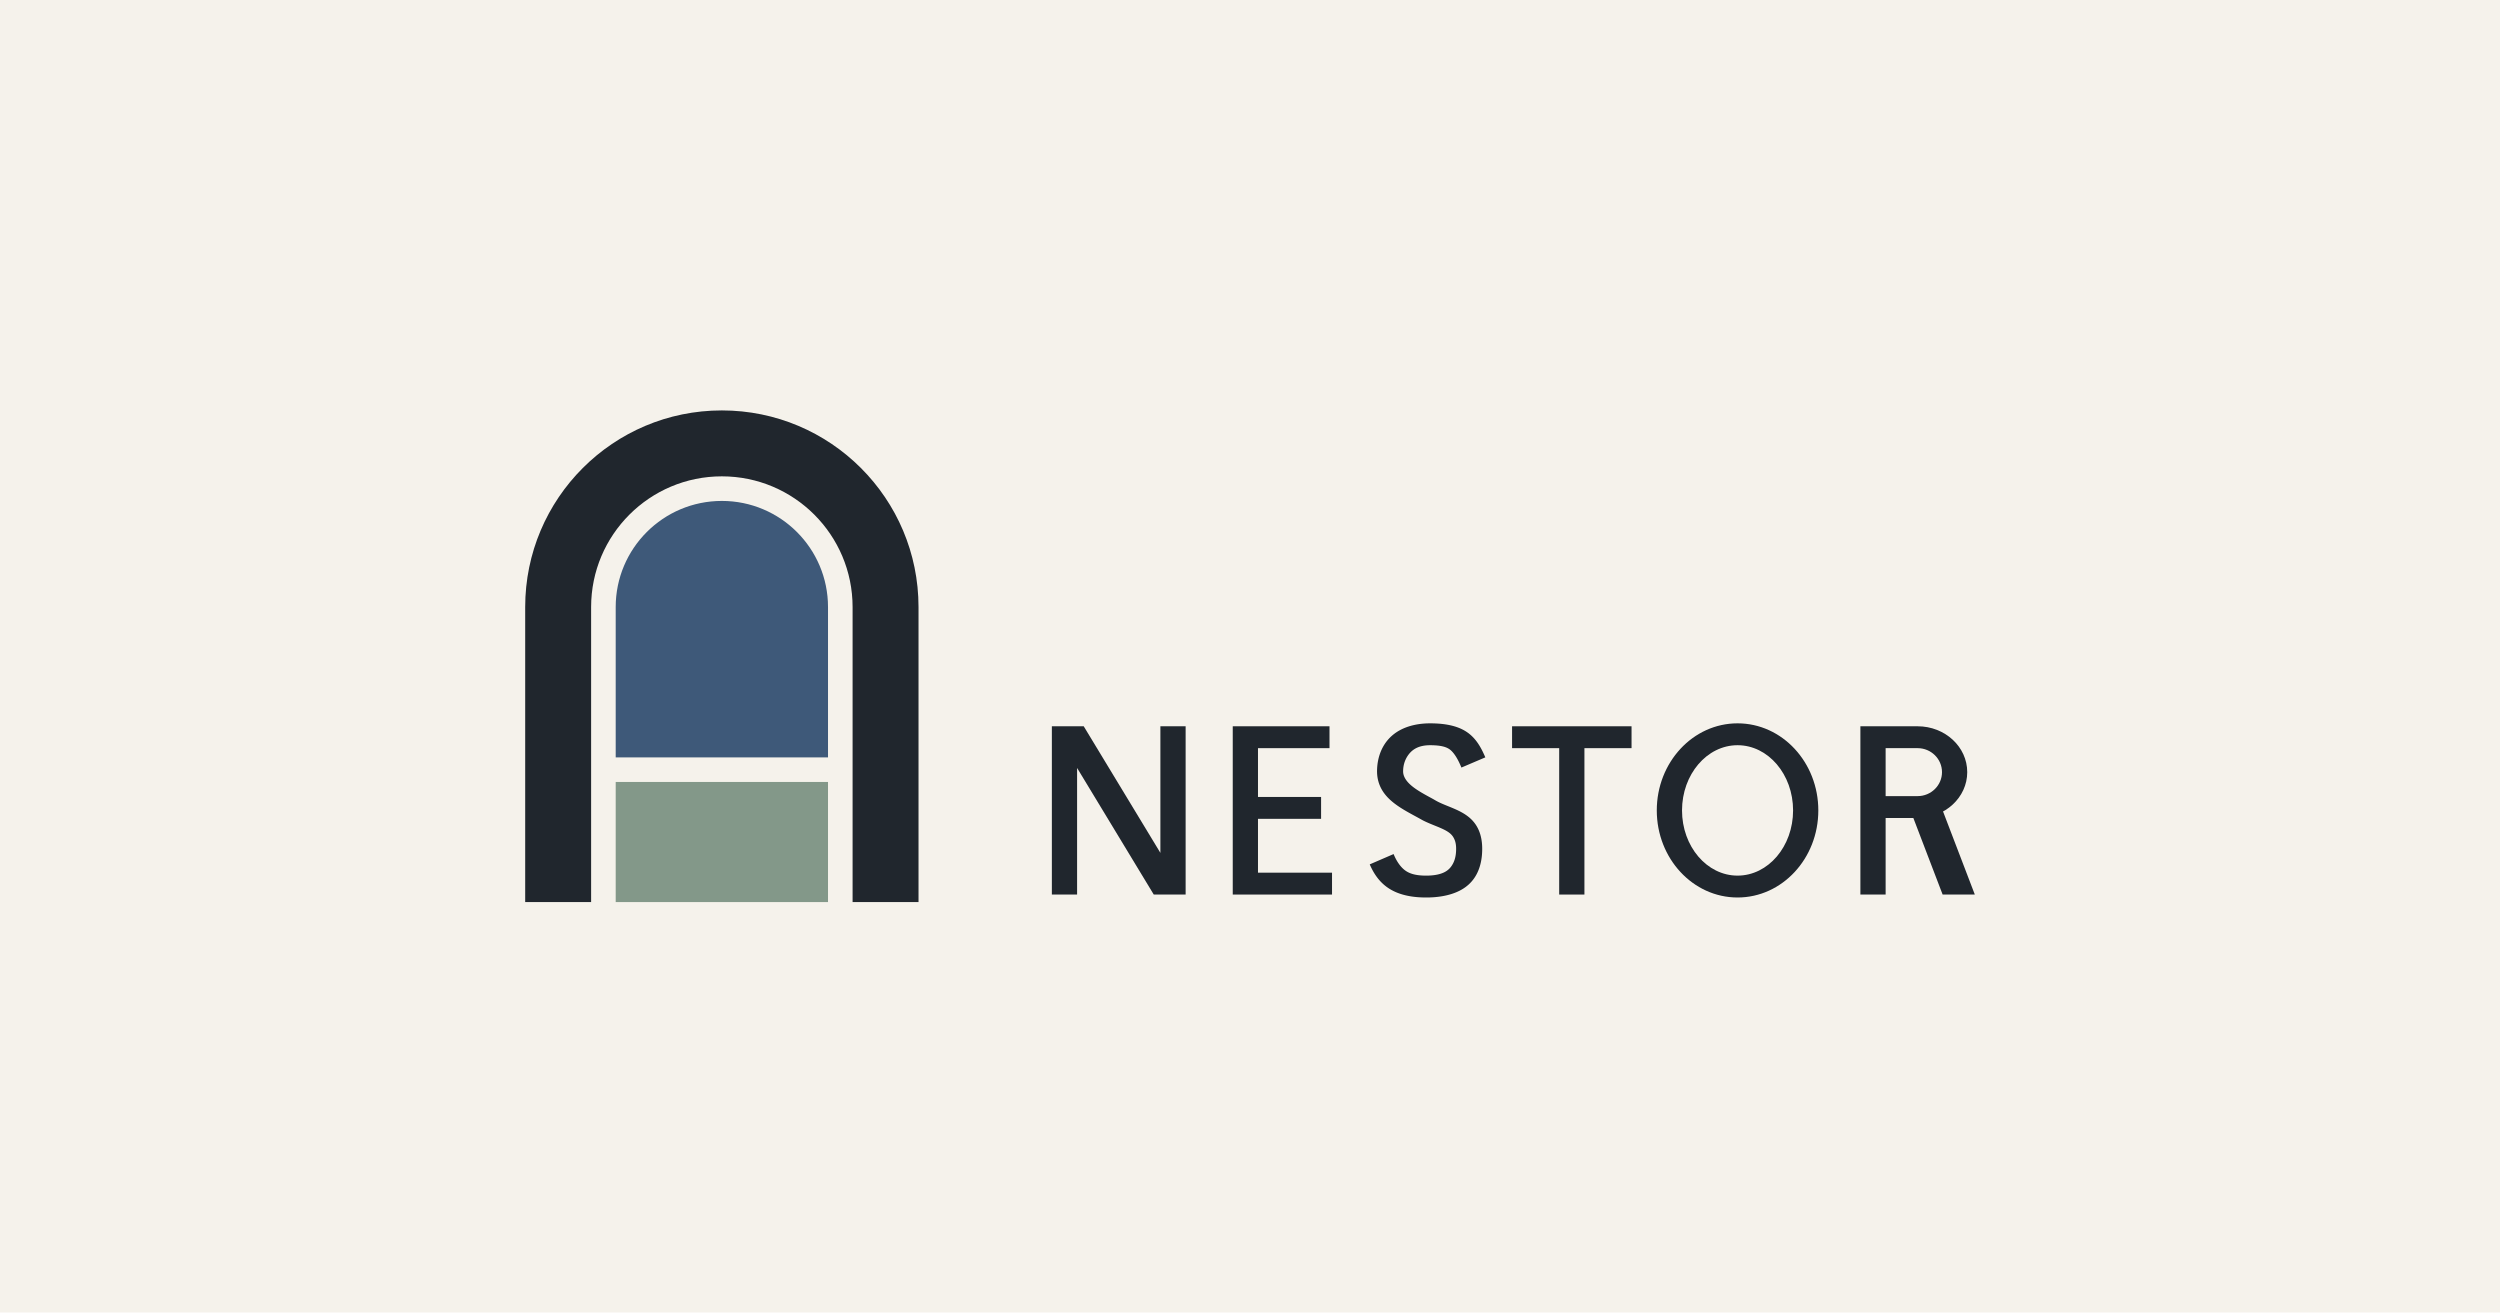
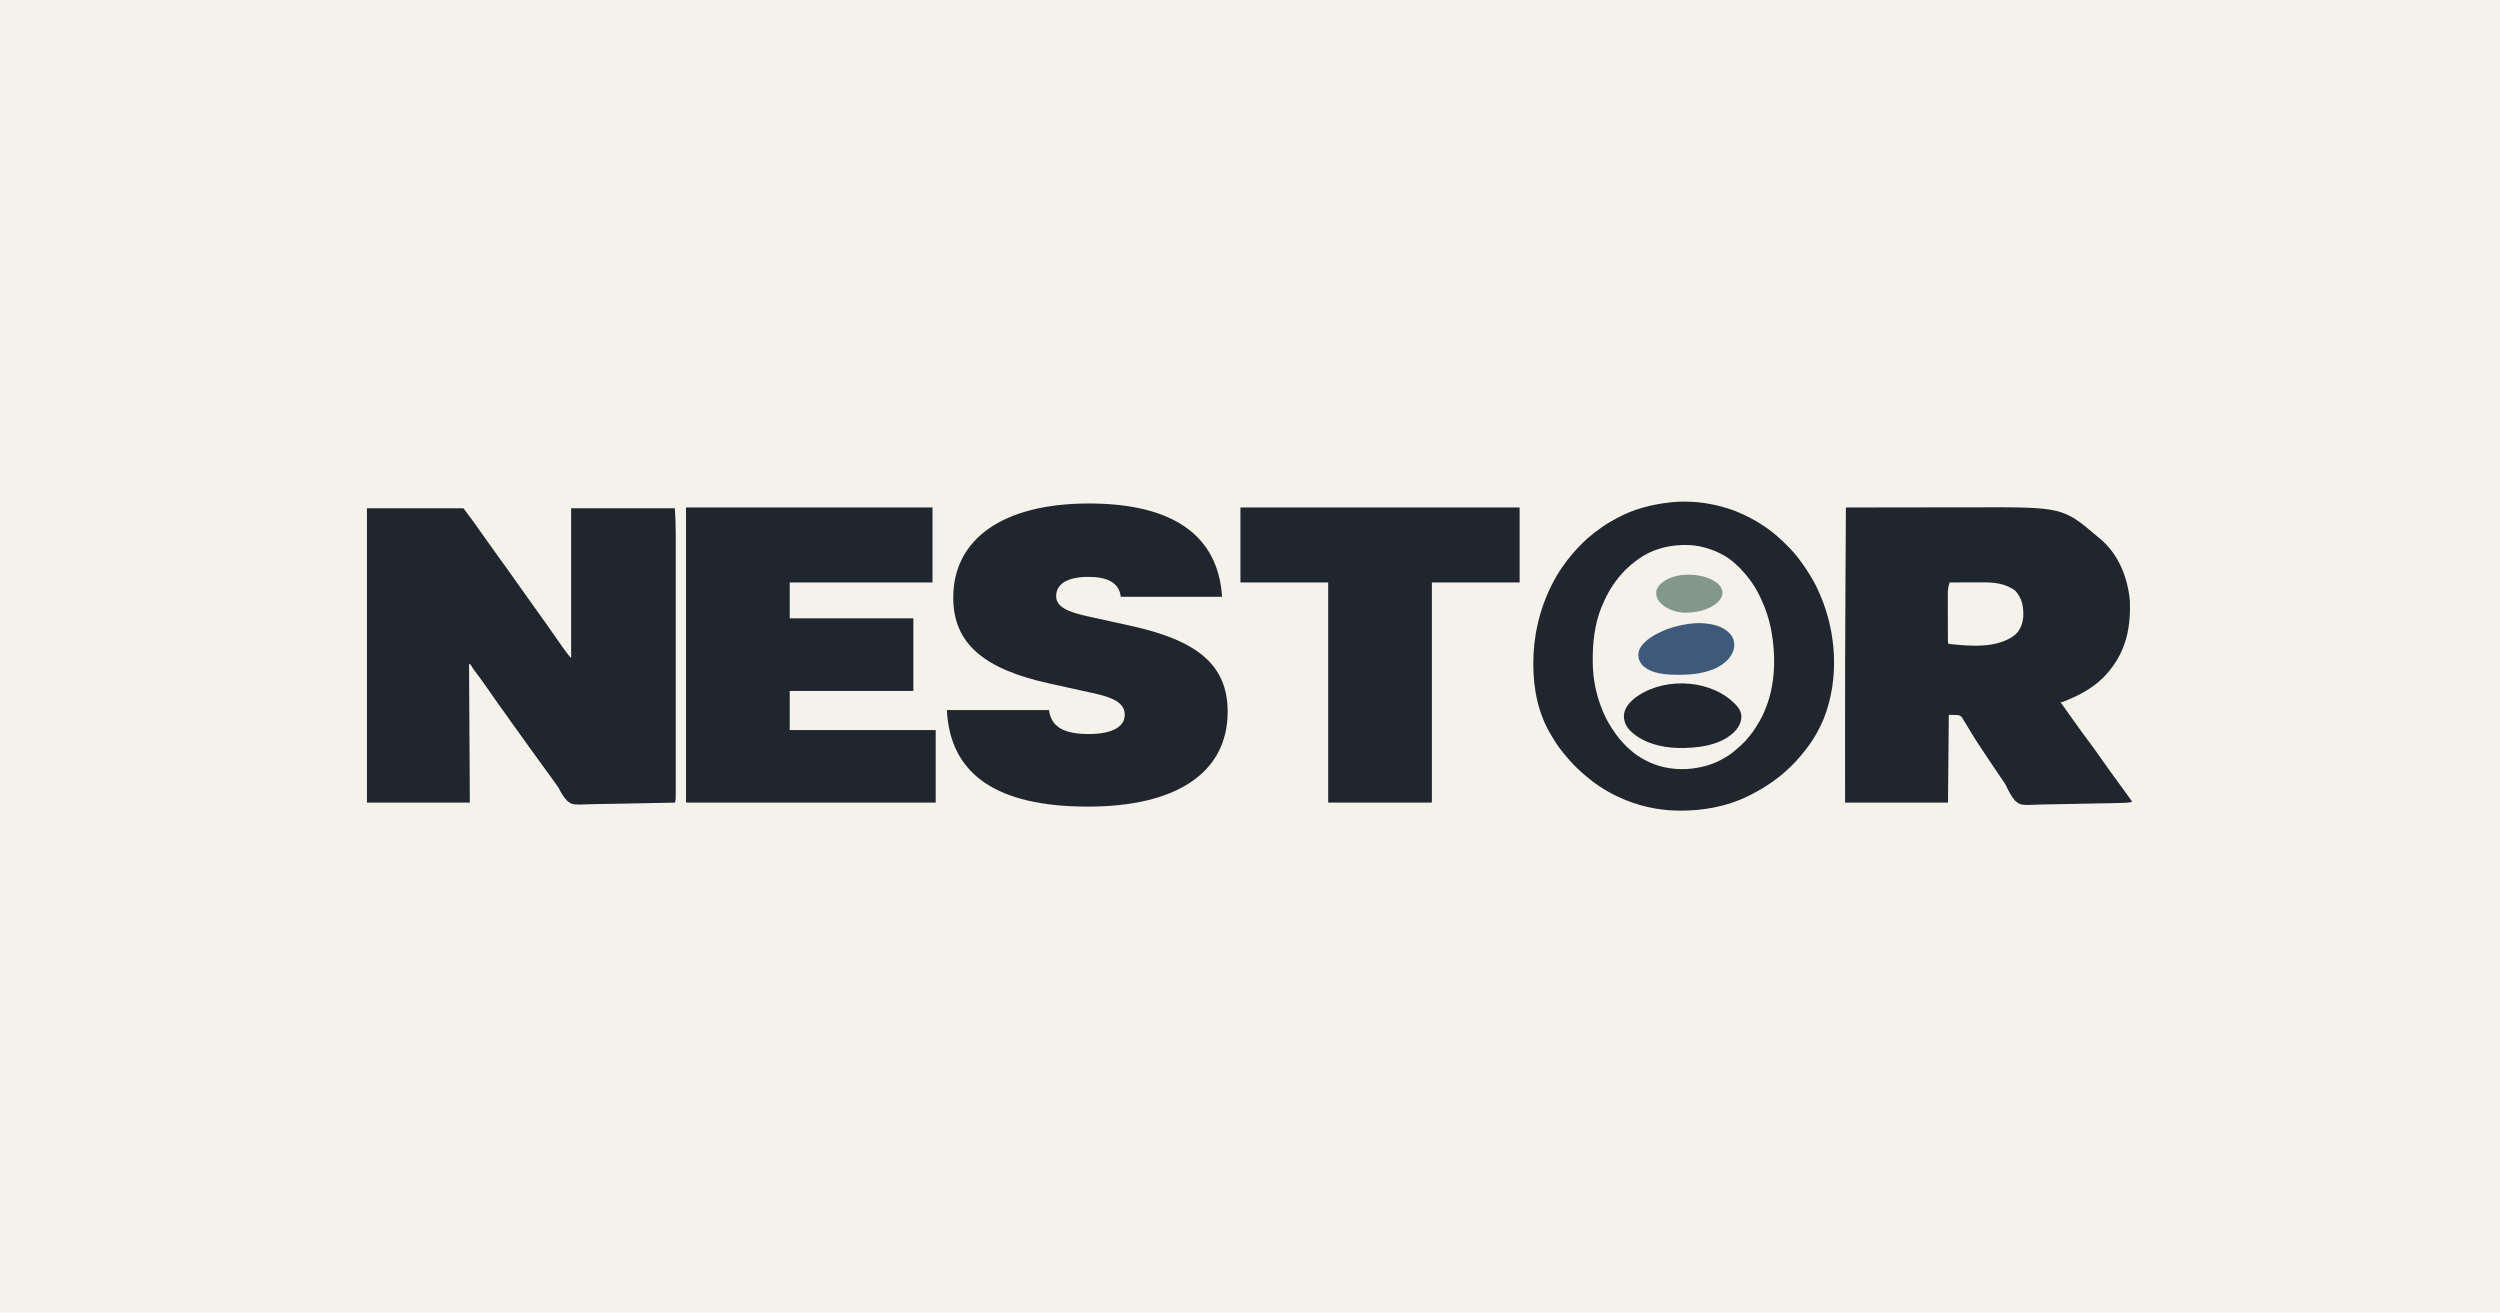
<svg xmlns="http://www.w3.org/2000/svg" width="1200" height="630" viewBox="0 0 1200 630">
  <rect width="1200" height="630" fill="#f5f2eb" />
-   <g transform="translate(252.0904 197) scale(0.2681818) translate(-160 -72)">
-     <path d="M160 952 L160 424 A352 352 0 0 1 864 424 L864 952 L746 952 L746 424 A234 234 0 0 0 278 424 L278 952 Z" fill="#20262D" />
-     <path d="M322 693 L322 424 A190 190 0 0 1 702 424 L702 693 Z" fill="#3E5979" />
-     <path d="M322 737 L702 737 L702 952 L322 952 Z" fill="#839889" />
-   </g>
-   <g transform="translate(504.8904 347) scale(0.2019231) translate(0 0)">
-     <path d="M0 408 L0 8 L75.76 8 L258 308.93 L258 8 L318 8 L318 408 L242.24 408 L60 107.07 L60 408 Z" fill="#20262D" />
-     <path d="M430 8 L660 8 L660 60 L490 60 L490 176 L640 176 L640 228 L490 228 L490 356 L666 356 L666 408 L430 408 Z" fill="#20262D" />
-     <path d="M1030.4 81.88 L1028.93 78.45 L1027.32 74.84 L1025.63 71.21 L1023.86 67.55 L1021.99 63.88 L1020 60.18 L1017.89 56.47 L1015.63 52.74 L1013.21 49.02 L1010.61 45.3 L1007.81 41.62 L1004.8 37.98 L1001.57 34.43 L998.1 30.98 L994.41 27.67 L990.51 24.54 L986.42 21.61 L982.17 18.91 L977.8 16.46 L973.35 14.24 L968.86 12.27 L964.35 10.52 L959.85 8.99 L955.39 7.65 L950.96 6.48 L946.59 5.46 L942.27 4.59 L938 3.84 L933.79 3.2 L929.63 2.66 L925.51 2.21 L921.44 1.85 L917.41 1.56 L913.42 1.33 L909.47 1.17 L905.54 1.07 L901.65 1.01 L897.65 1 L893.52 1.08 L889.32 1.24 L885.1 1.5 L880.86 1.86 L876.59 2.32 L872.3 2.9 L868 3.59 L863.67 4.41 L859.33 5.36 L854.98 6.45 L850.63 7.68 L846.28 9.07 L841.93 10.63 L837.61 12.35 L833.32 14.27 L829.06 16.37 L824.87 18.66 L820.76 21.16 L816.73 23.86 L812.82 26.77 L809.04 29.88 L805.4 33.18 L801.93 36.67 L798.64 40.34 L795.54 44.16 L792.64 48.13 L789.94 52.23 L787.46 56.44 L785.18 60.75 L783.12 65.14 L781.26 69.59 L779.61 74.09 L778.16 78.64 L776.9 83.21 L775.83 87.8 L774.94 92.41 L774.22 97.01 L773.68 101.61 L773.29 106.21 L773.07 110.8 L773 115.56 L773.16 120.69 L773.63 126.03 L774.43 131.38 L775.56 136.7 L777.04 141.94 L778.84 147.05 L780.94 152 L783.33 156.75 L785.96 161.27 L788.79 165.55 L791.79 169.58 L794.93 173.37 L798.16 176.94 L801.46 180.29 L804.82 183.44 L808.21 186.42 L811.62 189.23 L815.04 191.9 L818.46 194.44 L821.88 196.87 L825.3 199.19 L828.7 201.43 L832.09 203.58 L835.46 205.66 L838.82 207.67 L842.16 209.63 L845.47 211.54 L848.77 213.4 L852.05 215.23 L855.3 217.02 L858.53 218.79 L861.73 220.53 L864.9 222.26 L868.04 223.96 L871.14 225.66 L874.21 227.35 L877.23 229.03 L880.3 230.74 L883.72 232.55 L887.45 234.35 L891.17 236.06 L894.84 237.68 L898.46 239.24 L902.03 240.73 L905.54 242.17 L908.98 243.57 L912.37 244.94 L915.68 246.29 L918.92 247.62 L922.08 248.96 L925.15 250.29 L928.13 251.64 L931 253 L933.77 254.39 L936.41 255.8 L938.91 257.25 L941.27 258.73 L943.47 260.24 L945.5 261.77 L947.35 263.33 L949.01 264.9 L950.49 266.47 L951.8 268.03 L952.95 269.57 L953.95 271.08 L954.85 272.58 L955.66 274.08 L956.41 275.59 L957.11 277.15 L957.77 278.78 L958.38 280.5 L958.94 282.33 L959.45 284.28 L959.89 286.35 L960.27 288.53 L960.57 290.83 L960.79 293.23 L960.93 295.72 L961 298.32 L960.99 301.04 L960.91 303.81 L960.77 306.54 L960.55 309.21 L960.27 311.83 L959.92 314.38 L959.49 316.85 L959 319.26 L958.44 321.58 L957.81 323.82 L957.13 325.98 L956.38 328.05 L955.58 330.04 L954.74 331.95 L953.84 333.79 L952.9 335.56 L951.9 337.28 L950.85 338.95 L949.74 340.59 L948.56 342.21 L947.29 343.79 L945.92 345.35 L944.43 346.88 L942.83 348.37 L941.11 349.81 L939.26 351.2 L937.28 352.53 L935.18 353.78 L932.96 354.96 L930.63 356.05 L928.2 357.06 L925.68 357.99 L923.07 358.83 L920.39 359.58 L917.63 360.26 L914.82 360.85 L911.95 361.36 L909.03 361.79 L906.07 362.16 L903.07 362.45 L900.04 362.68 L896.97 362.85 L893.88 362.95 L890.76 363 L887.63 362.99 L884.5 362.93 L881.41 362.81 L878.35 362.63 L875.32 362.39 L872.34 362.08 L869.41 361.7 L866.53 361.24 L863.7 360.71 L860.94 360.09 L858.25 359.39 L855.64 358.59 L853.1 357.72 L850.65 356.75 L848.3 355.69 L846.04 354.55 L843.87 353.32 L841.8 352.02 L839.83 350.64 L837.95 349.2 L836.15 347.69 L834.42 346.12 L832.76 344.49 L831.16 342.8 L829.6 341.05 L828.09 339.24 L826.62 337.37 L825.18 335.42 L823.77 333.41 L822.38 331.32 L821.03 329.16 L819.71 326.93 L818.42 324.62 L817.16 322.23 L815.93 319.78 L814.75 317.26 L813.59 314.68 L812.34 311.74 L755.66 336.26 L757.22 339.82 L759.03 343.68 L760.95 347.52 L762.99 351.35 L765.17 355.16 L767.49 358.95 L769.96 362.69 L772.59 366.39 L775.39 370.03 L778.35 373.58 L781.48 377.05 L784.78 380.4 L788.25 383.63 L791.88 386.71 L795.65 389.64 L799.56 392.39 L803.58 394.96 L807.7 397.34 L811.89 399.54 L816.14 401.55 L820.42 403.38 L824.73 405.03 L829.05 406.52 L833.36 407.85 L837.66 409.03 L841.94 410.08 L846.2 411 L850.43 411.81 L854.63 412.51 L858.8 413.1 L862.93 413.6 L867.04 414.02 L871.11 414.35 L875.16 414.61 L879.17 414.8 L883.15 414.92 L887.11 414.99 L891.06 415 L895.03 414.95 L899.01 414.84 L903.03 414.66 L907.06 414.42 L911.12 414.1 L915.2 413.7 L919.3 413.23 L923.44 412.66 L927.59 412.01 L931.78 411.25 L935.99 410.38 L940.23 409.4 L944.49 408.29 L948.78 407.04 L953.08 405.65 L957.39 404.09 L961.72 402.36 L966.03 400.43 L970.33 398.31 L974.59 395.96 L978.78 393.38 L982.9 390.56 L986.89 387.5 L990.75 384.19 L994.43 380.66 L997.9 376.9 L1001.16 372.95 L1004.17 368.83 L1006.93 364.56 L1009.43 360.19 L1011.68 355.73 L1013.68 351.21 L1015.45 346.65 L1016.98 342.09 L1018.31 337.52 L1019.44 332.96 L1020.39 328.43 L1021.17 323.93 L1021.8 319.46 L1022.28 315.04 L1022.63 310.65 L1022.86 306.3 L1022.98 301.99 L1022.99 297.63 L1022.88 293.15 L1022.61 288.57 L1022.18 283.92 L1021.55 279.19 L1020.72 274.39 L1019.64 269.54 L1018.3 264.65 L1016.67 259.75 L1014.73 254.86 L1012.45 250.04 L1009.85 245.34 L1006.93 240.79 L1003.7 236.47 L1000.22 232.4 L996.53 228.62 L992.68 225.14 L988.72 221.95 L984.72 219.04 L980.69 216.39 L976.68 213.97 L972.71 211.75 L968.78 209.7 L964.91 207.8 L961.11 206.03 L957.37 204.37 L953.7 202.79 L950.1 201.28 L946.57 199.83 L943.11 198.42 L939.72 197.05 L936.4 195.7 L933.16 194.36 L929.99 193.03 L926.91 191.7 L923.9 190.35 L920.99 188.99 L918.16 187.6 L915.44 186.19 L912.81 184.74 L910.27 183.25 L907.49 181.63 L904.37 179.9 L901.18 178.17 L898.04 176.46 L894.92 174.76 L891.85 173.07 L888.81 171.38 L885.81 169.7 L882.85 168.01 L879.94 166.32 L877.07 164.61 L874.25 162.9 L871.49 161.17 L868.79 159.43 L866.16 157.67 L863.59 155.89 L861.1 154.09 L858.69 152.27 L856.37 150.43 L854.15 148.57 L852.03 146.7 L850.03 144.81 L848.15 142.92 L846.39 141.02 L844.78 139.13 L843.3 137.26 L841.96 135.41 L840.77 133.6 L839.71 131.83 L838.78 130.1 L837.98 128.43 L837.28 126.8 L836.69 125.2 L836.19 123.62 L835.77 122.03 L835.44 120.42 L835.2 118.76 L835.05 117.04 L835 115.1 L835.04 112.78 L835.16 110.28 L835.36 107.82 L835.65 105.39 L836.02 103 L836.46 100.64 L836.99 98.33 L837.59 96.07 L838.26 93.86 L839.01 91.7 L839.82 89.59 L840.7 87.54 L841.64 85.53 L842.64 83.57 L843.7 81.67 L844.82 79.81 L846 77.99 L847.24 76.21 L848.55 74.47 L849.92 72.77 L851.38 71.11 L852.92 69.49 L854.54 67.92 L856.26 66.4 L858.07 64.93 L859.97 63.53 L861.98 62.2 L864.08 60.95 L866.28 59.78 L868.56 58.7 L870.93 57.71 L873.38 56.81 L875.91 56.01 L878.5 55.31 L881.16 54.71 L883.87 54.2 L886.63 53.78 L889.44 53.45 L892.28 53.22 L895.17 53.07 L898.11 53 L901.2 53.01 L904.39 53.06 L907.55 53.16 L910.67 53.32 L913.75 53.53 L916.78 53.8 L919.76 54.14 L922.68 54.55 L925.52 55.03 L928.29 55.6 L930.97 56.26 L933.54 57 L936 57.84 L938.34 58.78 L940.55 59.81 L942.62 60.93 L944.55 62.13 L946.35 63.41 L948.02 64.76 L949.59 66.18 L951.06 67.65 L952.48 69.18 L953.85 70.77 L955.2 72.44 L956.54 74.2 L957.88 76.05 L959.22 78.01 L960.56 80.07 L961.9 82.24 L963.24 84.52 L964.57 86.9 L965.89 89.39 L967.2 91.96 L968.49 94.62 L969.77 97.36 L971.04 100.17 L972.29 103.04 L973.6 106.12 Z" fill="#20262D" />
-     <path d="M1094 8 L1378 8 L1378 60 L1266 60 L1266 408 L1206 408 L1206 60 L1094 60 Z" fill="#20262D" />
-     <path d="M1822 208 A192 207 0 1 1 1438 208 A192 207 0 1 1 1822 208 Z M1762 208 A132 155 0 1 0 1498 208 A132 155 0 1 0 1762 208 Z" fill="#20262D" />
-     <path d="M1922 8 L2058 8 A118 109 0 0 1 2058 226 L1982 226 L1982 408 L1922 408 Z M1982 60 L1982 174 L2058 174 A58 57 0 0 0 2058 60 Z M2028 174 L2104.51 174 L2194 408 L2117.49 408 Z" fill="#20262D" />
+   <g transform="translate(170 234.7818) scale(0.3829029) translate(-52 -152)">
+     <path d="M0 0 C39.93 0 79.86 0 121 0 C134.401 17.869 134.401 17.869 139.938 25.875 C145.531 33.928 151.229 41.898 156.984 49.836 C160.488 54.673 163.956 59.535 167.422 64.398 C170.348 68.486 173.299 72.555 176.25 76.625 C181.564 83.973 186.788 91.379 191.977 98.814 C199.112 109.034 206.384 119.151 213.688 129.25 C217.544 134.585 221.383 139.928 225.141 145.332 C247.302 177.13 247.302 177.13 255 187 C255.33 187 255.66 187 256 187 C256 125.29 256 63.58 256 0 C298.9 0 341.8 0 386 0 C386.654 10.469 387.145 20.732 387.127 31.191 C387.129 32.632 387.13 34.073 387.132 35.557 C387.136 40.337 387.133 45.118 387.129 49.898 C387.131 53.343 387.133 56.789 387.135 60.235 C387.139 69.556 387.138 78.877 387.134 88.199 C387.132 97.956 387.134 107.713 387.136 117.471 C387.138 134.887 387.135 152.304 387.129 169.72 C387.125 185.519 387.126 201.318 387.13 217.116 C387.136 235.48 387.138 253.843 387.135 272.207 C387.133 281.922 387.133 291.638 387.136 301.353 C387.139 310.473 387.137 319.593 387.131 328.713 C387.13 332.067 387.13 335.422 387.133 338.776 C387.135 343.337 387.132 347.898 387.127 352.46 C387.129 353.802 387.131 355.144 387.134 356.527 C387.114 365.658 387.114 365.658 386 369 C369.032 369.441 352.066 369.778 335.093 369.984 C327.211 370.083 319.333 370.217 311.453 370.433 C303.84 370.641 296.231 370.754 288.616 370.803 C285.719 370.838 282.822 370.906 279.926 371.009 C257.845 371.762 257.845 371.762 251.436 367.158 C246.449 362.114 243.272 356.273 240 350 C238.353 347.618 236.674 345.256 234.938 342.938 C234.147 341.826 233.357 340.715 232.543 339.57 C225.102 329.123 217.566 318.748 209.938 308.438 C204.531 301.117 199.243 293.723 194.016 286.273 C189.692 280.146 185.285 274.078 180.887 268.004 C178.191 264.265 175.542 260.501 172.914 256.715 C170.273 252.969 167.57 249.27 164.875 245.562 C160.29 239.234 155.822 232.844 151.438 226.375 C146.327 218.849 140.992 211.542 135.461 204.32 C133 201 133 201 130 196 C129.34 195.67 128.68 195.34 128 195 C128.33 252.42 128.66 309.84 129 369 C86.43 369 43.86 369 0 369 C0 247.23 0 125.46 0 0 Z " fill="#20262D" transform="translate(68,176)" />
+     <path d="M0 0 L309 0 L309 94 L130 94 L130 139 L285 139 L285 230 L130 230 L130 279 L313 279 L313 370 L1 370 Q0 370 0 369 Z" fill="#20262D" transform="translate(468,175)" />
+     <path d="M345 112 L218 112 C216 94 201 87 177 87 C151 87 137 96 137 111 C137 124 150 131 179 137 L229 148 C312 166 352 196 352 256 C352 333 287 375 177 375 C63 375 4 335 0 254 L128 254 C131 276 148 284 178 284 C207 284 223 275 223 260 C223 245 209 238 180 232 L130 221 C47 203 8 171 8 113 C8 39 71 -5 178 -5 C282 -5 340 34 345 112 Z" fill="#20262D" transform="translate(795,175)" />
+     <path d="M0 0 L350 0 L350 94 L240 94 L240 369 Q240 370 239 370 L111 370 Q110 370 110 369 L110 94 L0 94 Z" fill="#20262D" transform="translate(1163,175)" />
+     <g transform="translate(1530.25 168) scale(0.3760933)">
+       <g transform="translate(-126 -120)">
+         <path d="M0 0 C3.014 0.865 6.04 1.691 9.066 2.513 C35.801 10.113 61.524 21.409 86.285 33.942 C87.253 34.424 88.221 34.905 89.218 35.401 C103.861 42.692 117.632 50.944 131.285 59.942 C131.842 60.301 131.842 60.301 134.66 62.114 C152.694 73.836 170.069 87.176 185.879 101.747 C187.877 103.57 189.916 105.35 191.965 107.117 C196.059 110.742 199.952 114.48 203.82 118.345 C205.207 119.73 206.593 121.115 208.021 122.542 C208.732 123.255 209.443 123.968 210.176 124.703 C212.342 126.874 214.514 129.04 216.686 131.206 C218.071 132.592 219.456 133.979 220.883 135.407 C222.136 136.661 223.389 137.916 224.68 139.208 C228.353 143.012 231.835 146.936 235.285 150.942 C236.154 151.941 237.023 152.94 237.918 153.97 C257.958 177.371 275.374 202.604 291.285 228.942 C291.649 229.524 291.649 229.524 293.488 232.47 C304.982 251.051 314.734 270.857 323.285 290.942 C323.492 291.421 323.492 291.421 324.536 293.841 C378.262 418.87 388.117 572.094 337.075 702.979 C320.535 743.445 298.113 782.185 270.285 815.942 C269.95 816.358 269.95 816.358 268.254 818.462 C251.491 839.203 233.517 859.512 213.285 876.942 C211.323 878.751 209.365 880.564 207.41 882.38 C203.069 886.369 198.659 890.17 194.016 893.802 C191.982 895.396 189.966 897.015 187.961 898.646 C157.451 923.417 124.261 943.235 89.285 960.942 C87.774 961.711 86.264 962.479 84.707 963.271 C12.166 998.9 -69.381 1013.402 -149.715 1011.942 C-150.742 1011.928 -151.769 1011.914 -152.828 1011.9 C-219.126 1010.845 -286.758 995.313 -346.715 966.942 C-348.108 966.311 -349.502 965.679 -350.938 965.028 C-371.396 955.675 -391.206 944.519 -409.824 931.899 C-411.761 930.588 -413.709 929.294 -415.668 928.017 C-422.153 923.781 -428.334 919.269 -434.438 914.501 C-436.578 912.83 -438.731 911.176 -440.898 909.54 C-449.503 903.042 -457.641 896.085 -465.715 888.942 C-466.588 888.172 -467.46 887.401 -468.359 886.606 C-481.748 874.661 -494.977 862.533 -506.715 848.942 C-508.337 847.169 -509.962 845.398 -511.59 843.63 C-515.703 839.119 -519.614 834.49 -523.445 829.739 C-525.768 826.877 -528.145 824.067 -530.527 821.255 C-543.54 805.644 -555.33 788.998 -565.621 771.478 C-567.483 768.334 -569.428 765.266 -571.402 762.192 C-615.316 690.931 -631.917 607.83 -631.965 525.005 C-631.966 523.947 -631.966 522.89 -631.967 521.8 C-631.923 477.96 -627.554 434.682 -617.715 391.942 C-617.406 390.587 -617.097 389.231 -616.779 387.834 C-606.48 343.194 -591.23 300.867 -570.715 259.942 C-570.2 258.909 -569.684 257.876 -569.153 256.812 C-550.234 219.066 -526.313 184.839 -498.715 152.942 C-497.56 151.602 -496.405 150.261 -495.215 148.88 C-486.888 139.513 -478.313 130.442 -469.465 121.567 C-468.625 120.723 -467.786 119.879 -466.921 119.01 C-462.014 114.114 -456.984 109.453 -451.715 104.942 C-451.168 104.466 -451.168 104.466 -448.398 102.056 C-434.686 90.225 -420.605 79.255 -405.715 68.942 C-404.102 67.8 -402.49 66.658 -400.828 65.481 C-386.767 55.639 -371.814 47.073 -356.715 38.942 C-355.052 38.021 -353.389 37.099 -351.676 36.149 C-298.522 7.114 -238.561 -8.2 -178.715 -15.058 C-176.841 -15.284 -174.966 -15.511 -173.035 -15.745 C-115.564 -21.549 -55.415 -15.897 0 0 Z M-280.715 172.942 C-281.606 173.574 -282.496 174.206 -283.414 174.856 C-286.205 176.855 -288.963 178.891 -291.715 180.942 C-292.745 181.703 -293.775 182.463 -294.836 183.247 C-301.855 188.522 -308.367 194.144 -314.742 200.181 C-316.736 202.033 -318.785 203.826 -320.883 205.56 C-324.588 208.677 -327.547 212.283 -330.715 215.942 C-332.014 217.221 -333.314 218.5 -334.652 219.817 C-338.218 223.438 -341.427 227.154 -344.547 231.161 C-346.04 233.077 -347.56 234.972 -349.102 236.849 C-372.794 266.03 -390.731 299.189 -404.715 333.942 C-405.352 335.498 -405.988 337.054 -406.645 338.657 C-427.232 391.454 -433.928 450.245 -433.902 506.505 C-433.902 507.504 -433.902 508.503 -433.902 509.533 C-433.881 525.744 -433.415 541.816 -431.715 557.942 C-431.52 559.827 -431.326 561.712 -431.125 563.653 C-426.314 604.477 -415.72 644.102 -399.715 681.942 C-399.154 683.297 -398.593 684.652 -398.016 686.048 C-387.952 709.811 -374.566 731.895 -359.715 752.942 C-359.091 753.863 -358.467 754.783 -357.824 755.731 C-351.243 765.419 -343.477 774.193 -335.715 782.942 C-335.372 783.332 -335.372 783.332 -333.637 785.302 C-309.832 812.103 -281.179 833.719 -248.715 848.942 C-248.103 849.234 -248.103 849.234 -245.004 850.708 C-179.335 880.767 -102.101 880.168 -34.852 855.716 C-17.637 849.192 -1.294 840.728 14.285 830.942 C15.333 830.29 16.381 829.638 17.461 828.966 C28.813 821.658 39.253 812.954 49.285 803.942 C50.708 802.705 52.131 801.467 53.598 800.192 C64.788 790.079 76.085 779.431 85.301 767.462 C86.996 765.309 88.803 763.244 90.629 761.2 C96.861 753.942 101.989 745.893 107.285 737.942 C108.253 736.496 109.221 735.05 110.219 733.56 C174.397 636.155 181.651 513.877 159.285 401.942 C152.596 370.686 142.981 340.578 129.509 311.584 C128.409 309.21 127.339 306.821 126.273 304.431 C111.226 271.212 90.597 240.171 65.711 213.556 C63.616 211.299 61.599 208.97 59.598 206.63 C56.073 202.706 52.283 199.378 48.285 195.942 C47.215 194.848 46.145 193.754 45.043 192.626 C12.392 160.62 -33.006 140.371 -77.277 131.255 C-77.768 131.153 -77.768 131.153 -80.248 130.64 C-95.515 127.635 -110.606 126.577 -126.152 126.63 C-127.908 126.636 -129.663 126.641 -131.472 126.647 C-183.532 127.13 -238.222 142.003 -280.715 172.942 Z " fill="#20262D" transform="translate(757.7148,137.0576)" />
+         <path d="M0 0 C1.048 0.915 2.096 1.83 3.176 2.773 C17.03 15.205 30.679 30.489 32.336 49.945 C32.538 71.606 23.634 88.148 8.812 103.625 C-39.315 150.213 -114.455 158.07 -178.058 157.232 C-235.052 156.161 -298.927 139.866 -340 98 C-352.909 83.479 -359.568 68.063 -359.312 48.609 C-357.795 26.219 -343.998 9.511 -328 -5 C-239.592 -77.517 -86.236 -75.405 0 0 Z " fill="#20262D" transform="translate(787,783)" />
+         <path d="M0 0 C1.428 0.267 2.857 0.534 4.328 0.809 C29.59 6.052 54.279 18.099 69 40 C76.527 53.714 78.236 68.527 74.973 83.812 C66.383 111.605 44.875 130.442 20 144 C-19.596 163.209 -62.669 168.228 -106.125 168.25 C-107.331 168.251 -108.537 168.251 -109.779 168.252 C-150.041 168.216 -199.427 165.877 -230 136 C-239.241 125.218 -243.544 113.944 -243.309 99.91 C-241.743 80.076 -228.669 65.283 -214.188 52.812 C-196.151 38.379 -175.383 27.604 -154 19 C-152.619 18.441 -151.239 17.881 -149.816 17.305 C-126.609 8.328 -102.555 2.72 -78 -1 C-76.469 -1.246 -74.937 -1.492 -73.359 -1.746 C-49.569 -4.928 -23.544 -4.839 0 0 Z " fill="#3E5979" transform="translate(719,528)" />
+         <path d="M0 0 C8.911 8.602 14.379 16.508 15.055 29.078 C14.764 42.793 8.06 52.648 -1.258 62.266 C-33.291 89.688 -76.269 97.842 -117.258 96.266 C-146.744 93.619 -176.619 82.097 -196.258 59.266 C-204.094 48.432 -207.23 37.334 -205.633 24.078 C-201.451 9.441 -191.562 -0.475 -179.258 -8.734 C-178.344 -9.352 -177.43 -9.969 -176.488 -10.605 C-129.772 -39.942 -43.154 -36.221 0 0 Z " fill="#839889" transform="translate(741.2578,392.7344)" />
+       </g>
+     </g>
+     <path d="M0 0 C25.541 -0.047 51.083 -0.082 76.624 -0.104 C88.487 -0.114 100.349 -0.128 112.212 -0.151 C122.567 -0.171 132.922 -0.184 143.277 -0.188 C148.746 -0.191 154.214 -0.197 159.683 -0.211 C271.906 -0.502 271.906 -0.502 316 37 C316.797 37.639 317.593 38.279 318.414 38.938 C341.739 58.486 353.261 87.4 356 117 C357.175 149.854 351.552 179.086 330 205 C329.242 205.922 328.484 206.843 327.703 207.793 C312.513 225.391 292.478 235.874 271 244 C270.34 244 269.68 244 269 244 C269.291 244.407 269.291 244.407 270.766 246.465 C275.576 253.189 280.364 259.928 285.125 266.688 C291.492 275.712 297.962 284.63 304.625 293.438 C309.808 300.329 314.788 307.347 319.711 314.424 C328.384 326.885 337.352 339.131 346.344 351.363 C350.612 357.207 354.809 363.101 359 369 C353.359 370.41 347.718 370.33 341.932 370.479 C340.59 370.516 339.248 370.553 337.866 370.591 C325.475 370.916 313.082 371.116 300.687 371.274 C292.364 371.383 284.047 371.535 275.726 371.79 C267.675 372.036 259.628 372.167 251.573 372.221 C248.511 372.261 245.45 372.341 242.391 372.462 C219.065 373.349 219.065 373.349 212.263 367.746 C207.529 362.282 204.278 356.241 201.286 349.694 C199.595 346.151 197.443 343.055 195.121 339.898 C190.666 333.541 186.357 327.092 182.062 320.625 C180.574 318.388 179.086 316.151 177.598 313.914 C176.848 312.785 176.099 311.656 175.327 310.493 C173.749 308.125 172.163 305.761 170.569 303.403 C166.168 296.873 161.934 290.291 157.887 283.535 C157.458 282.837 157.458 282.837 155.291 279.307 C153.532 276.44 151.809 273.551 150.119 270.643 C149.259 269.267 148.398 267.89 147.512 266.473 C146.764 265.228 146.016 263.982 145.245 262.699 C142 260 142 260 129 260 C128.835 278.15 128.835 278.15 128 370 C85.43 370 42.86 370 -1 370 C-1.028 345.271 -1.051 320.542 -1.062 295.812 C-1.063 293.926 -1.064 292.04 -1.065 290.097 C-1.092 222.626 -0.866 155.158 -0.5 87.688 C-0.494 86.584 -0.488 85.481 -0.482 84.344 C-0.33 56.229 -0.169 28.115 0 0 Z M130 94 C128.437 98.85 127.751 103.023 127.757 108.113 C127.754 109.49 127.751 110.868 127.748 112.288 C127.755 113.758 127.762 115.228 127.77 116.742 C127.77 118.261 127.77 119.781 127.771 121.346 C127.774 124.548 127.782 127.751 127.794 130.953 C127.813 135.878 127.815 140.802 127.814 145.727 C127.819 148.836 127.825 151.945 127.832 155.055 C127.833 156.537 127.834 158.019 127.835 159.546 C127.842 160.905 127.848 162.264 127.855 163.664 C127.859 164.866 127.862 166.068 127.866 167.307 C128 170 128 170 129 171 C155.512 173.907 189.53 176.953 211.652 159.996 C218.613 154.078 221.586 145.585 222.391 136.672 C222.693 123.751 221.019 113.854 212 104 C199.22 94.969 185.807 93.832 170.625 93.902 C170.042 93.903 170.042 93.903 167.094 93.907 C163.396 93.912 159.698 93.925 156 93.938 C153.483 93.943 150.966 93.947 148.449 93.951 C142.299 93.962 136.15 93.979 130 94 Z " fill="#20262D" transform="translate(1922,175)" />
  </g>
</svg>
